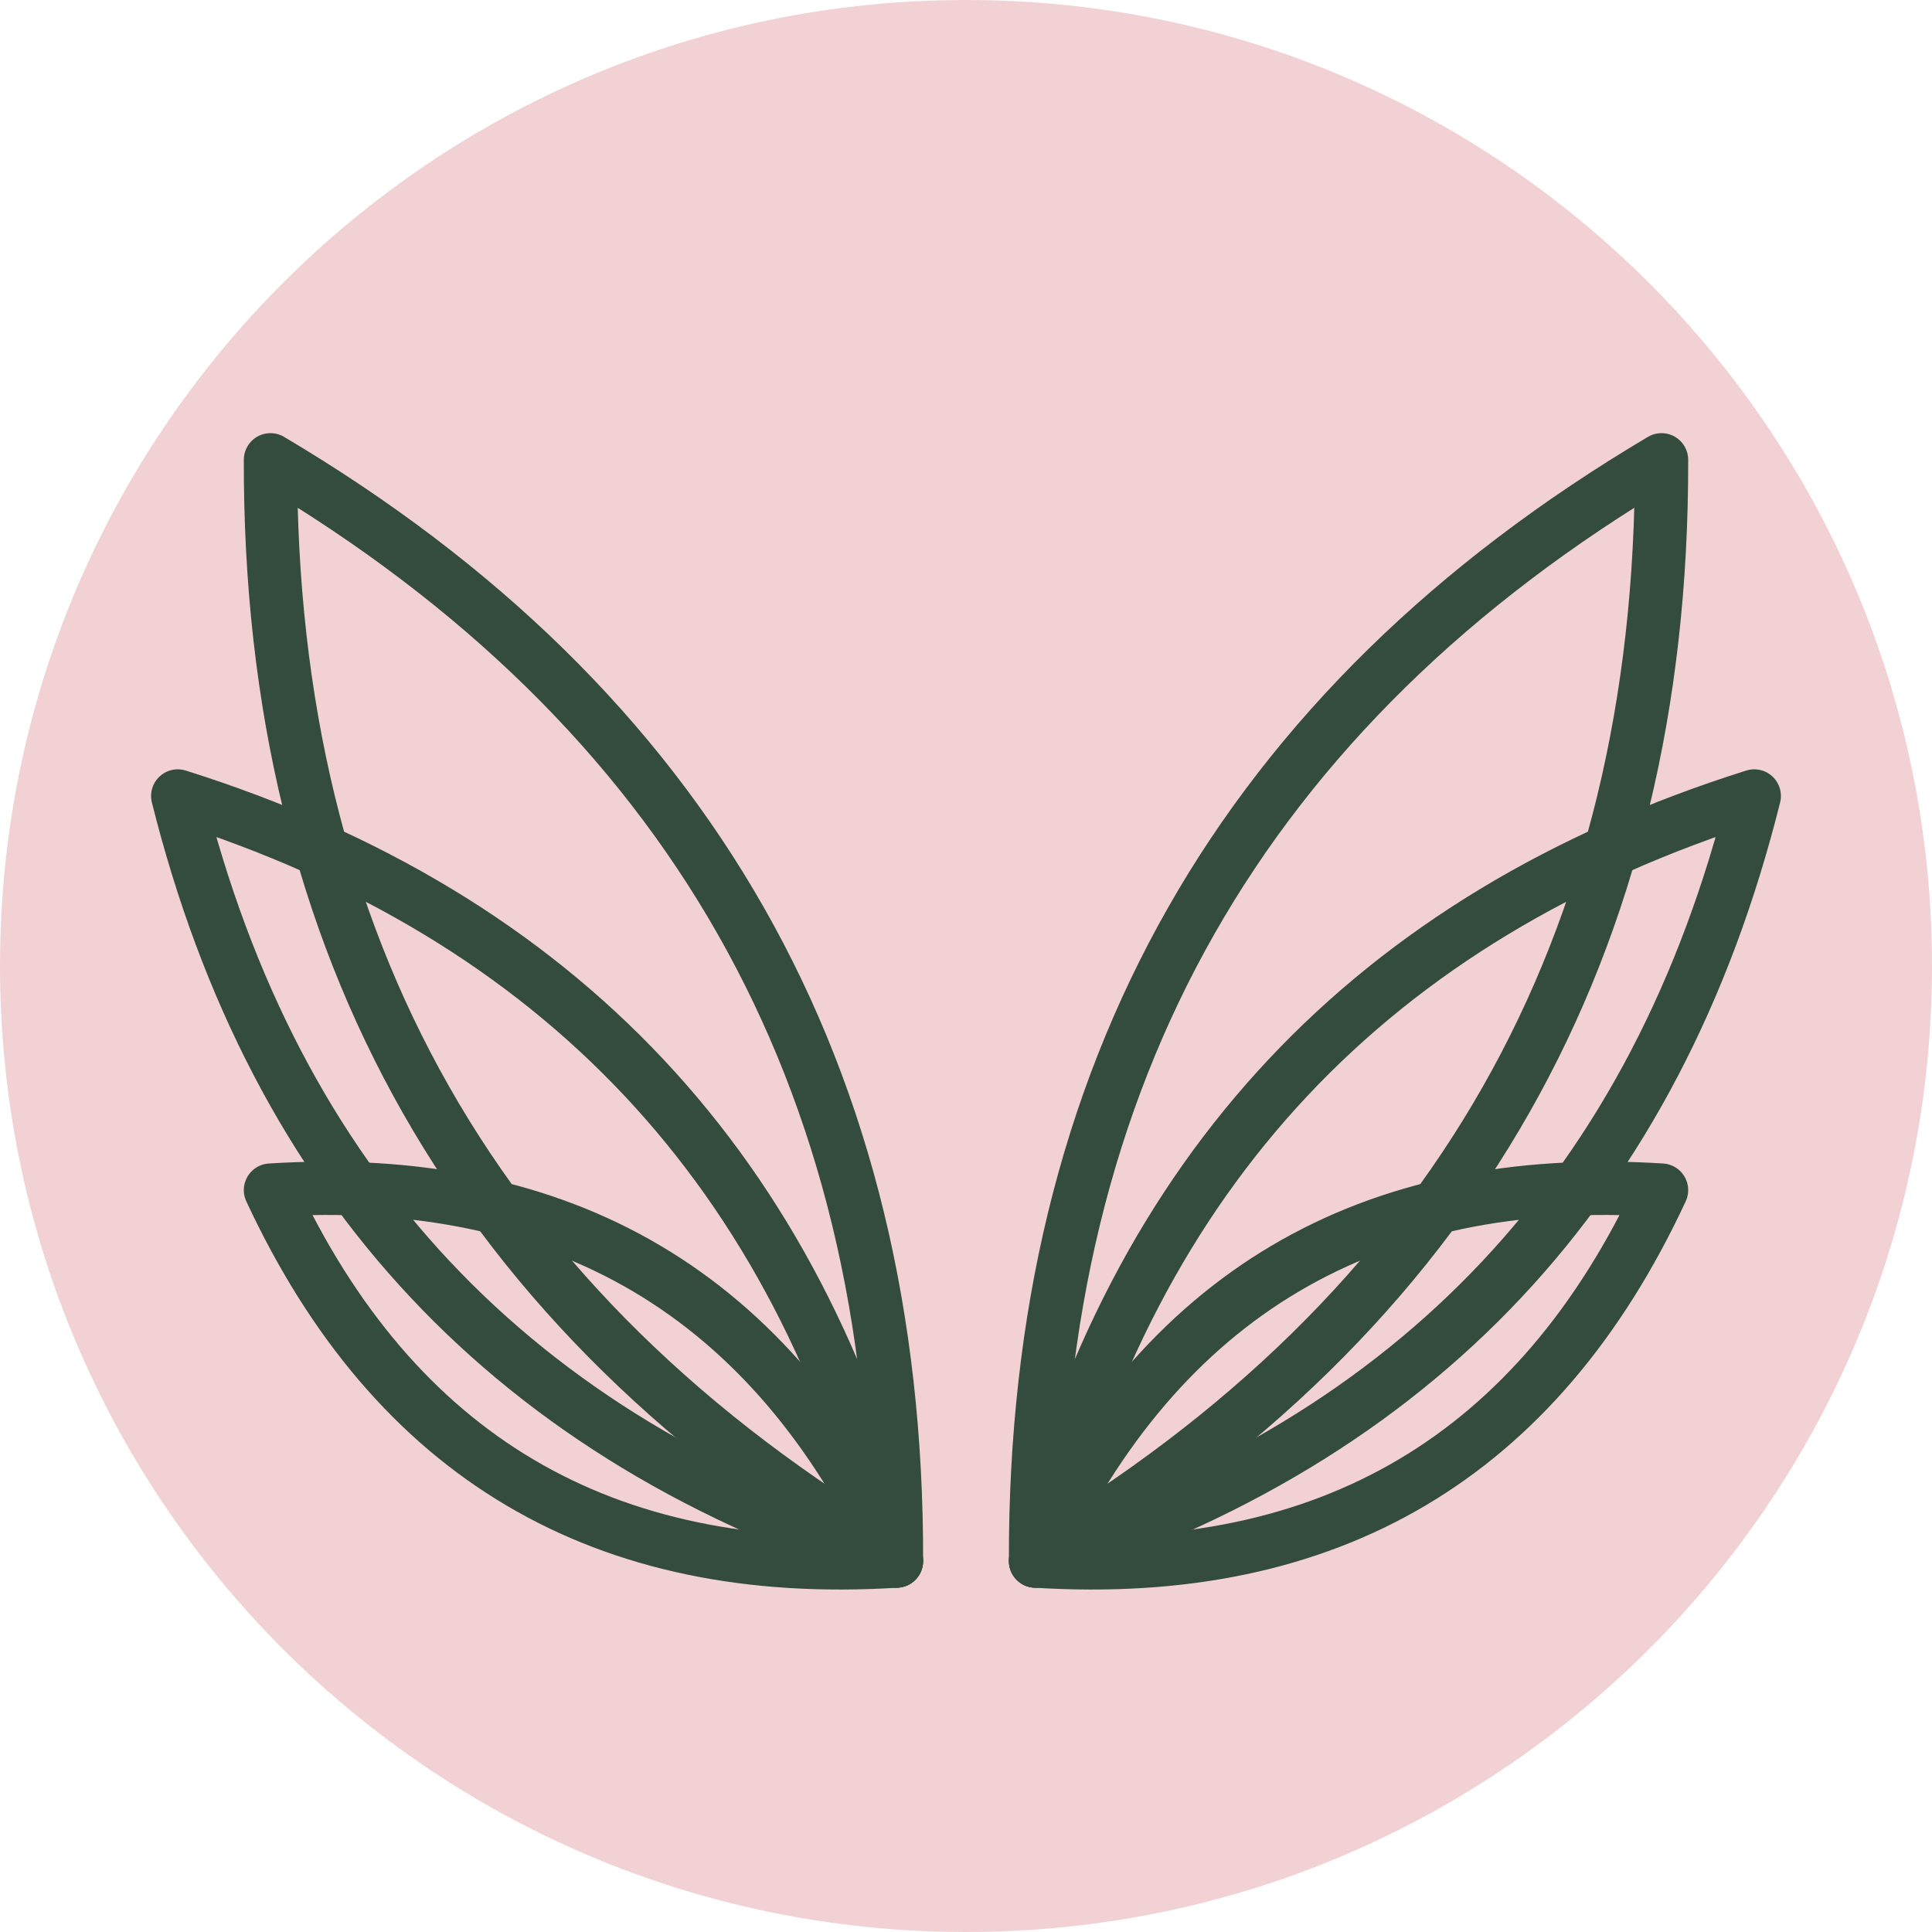
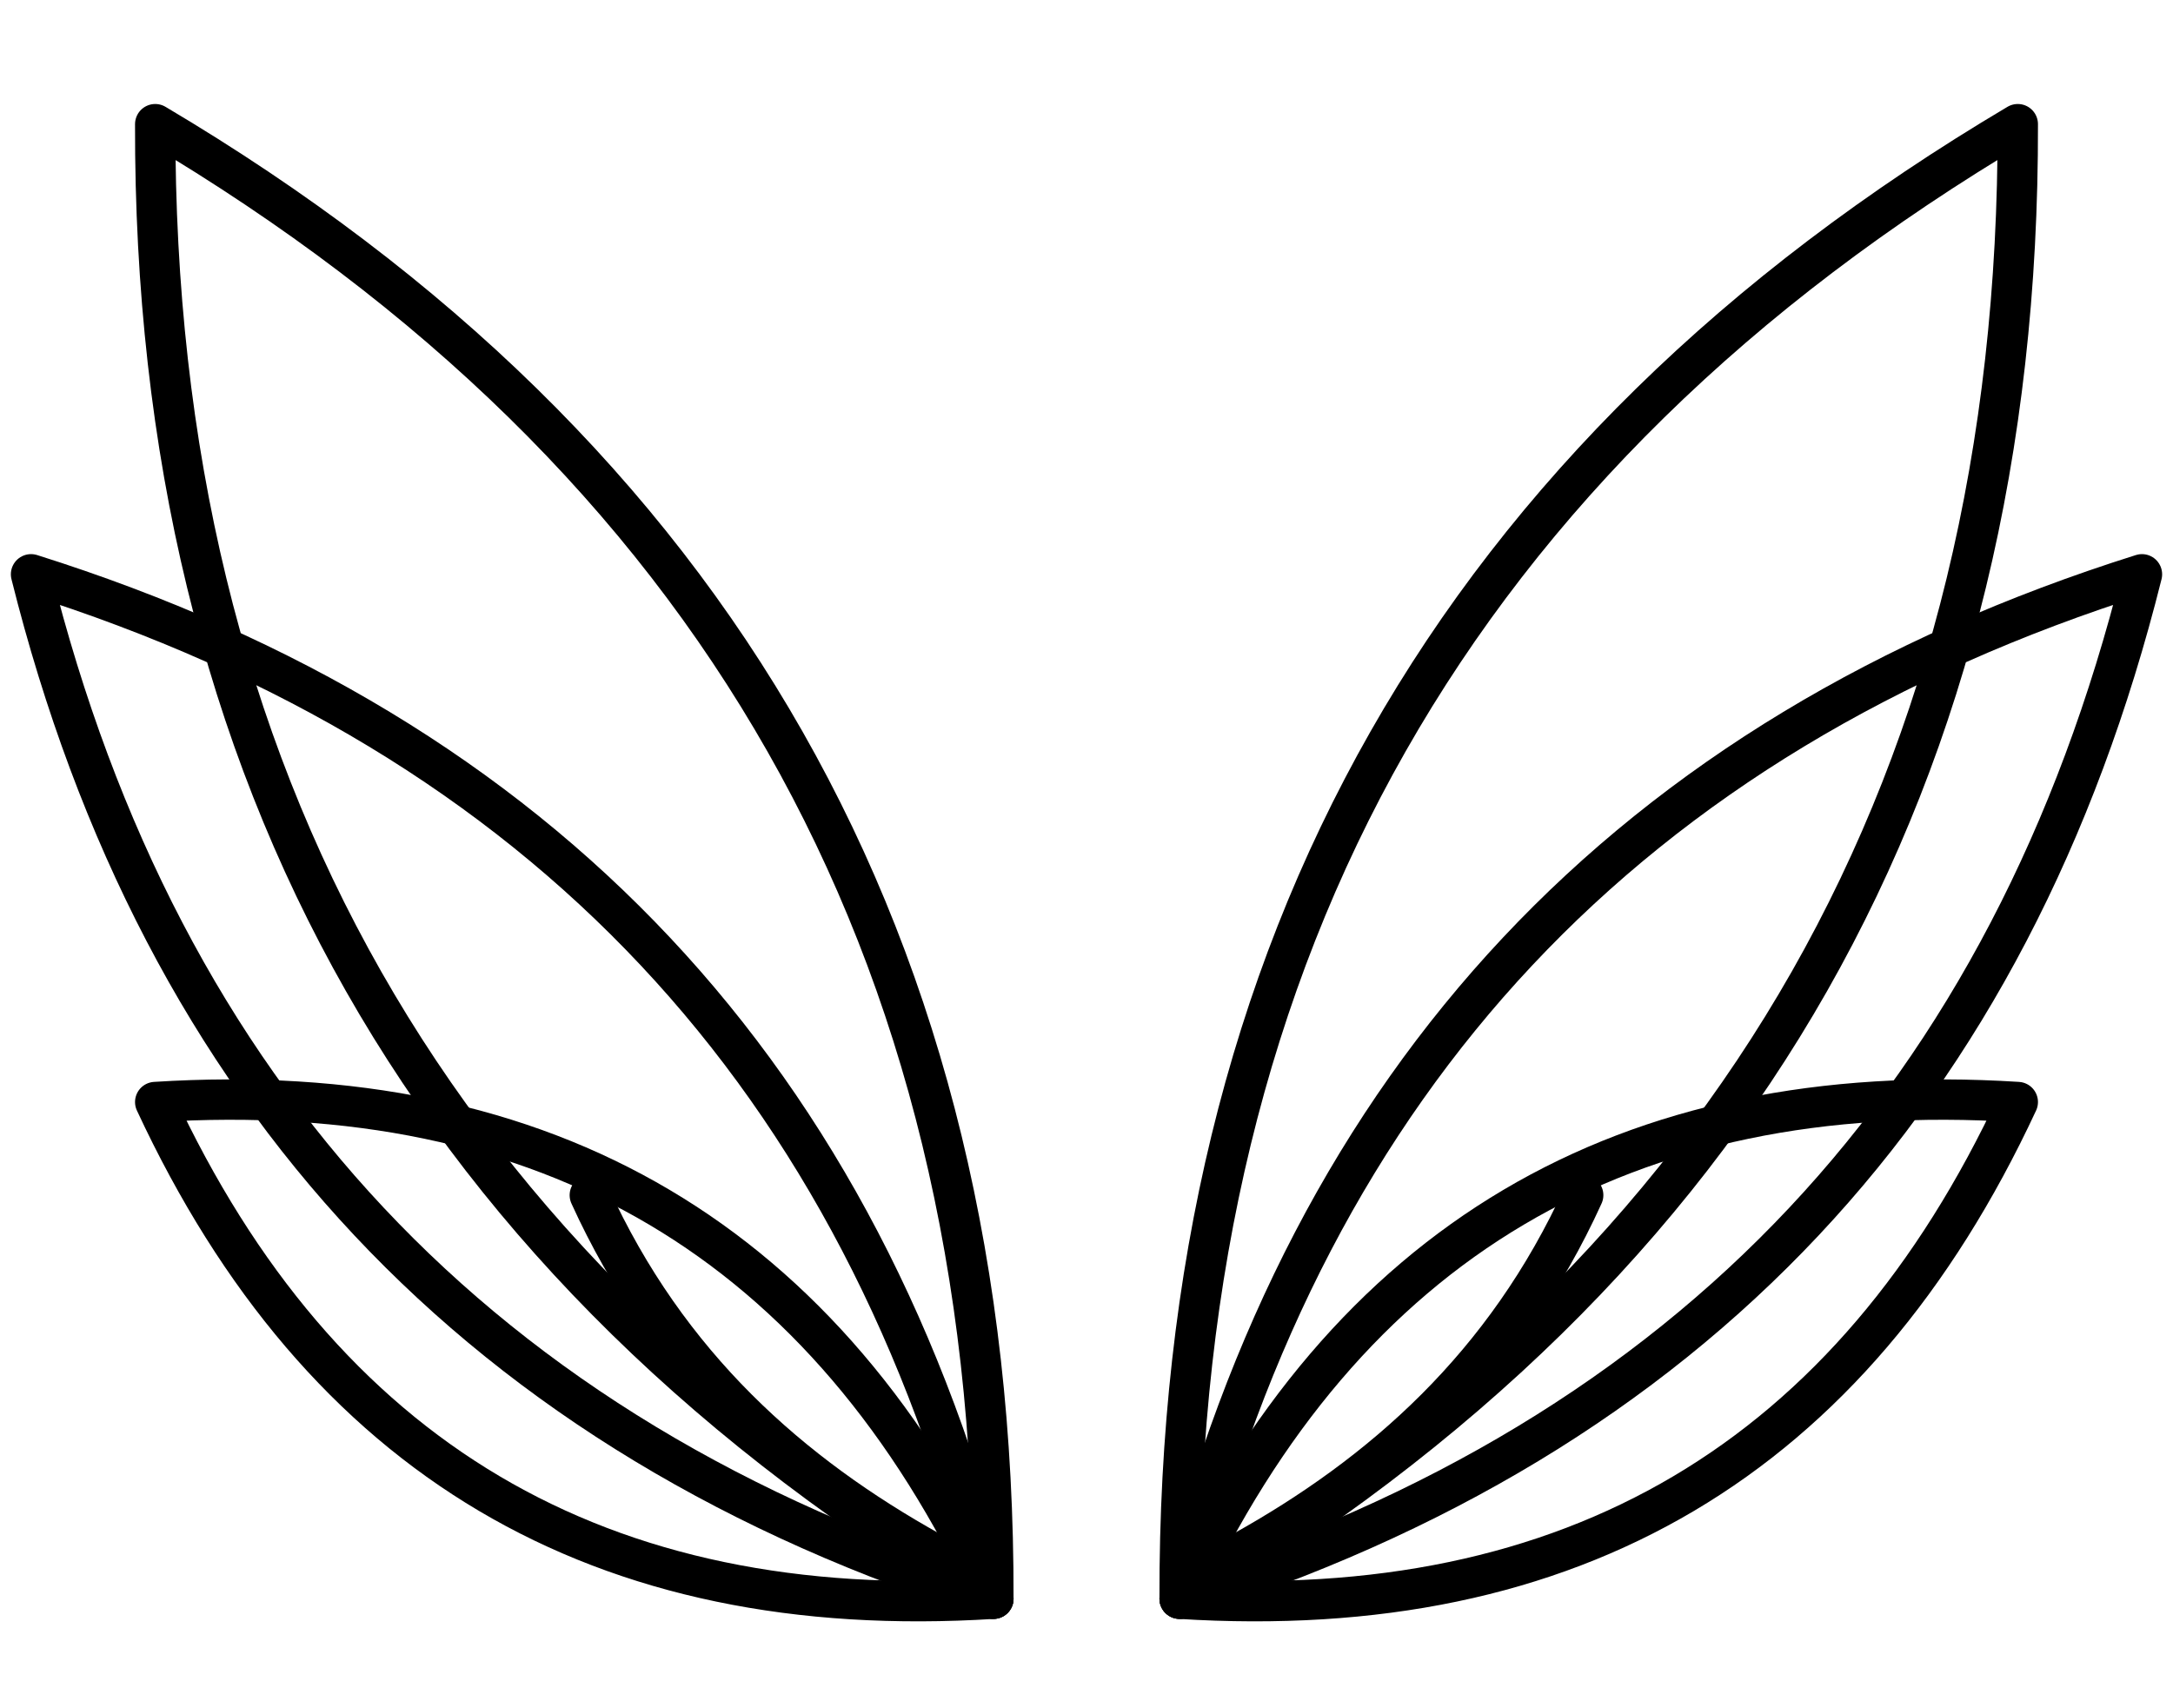
- <svg xmlns="http://www.w3.org/2000/svg" viewBox="0 0 100 100" role="img" aria-label="Ángeles Nails Salon">
-   <circle cx="50" cy="50" r="50" fill="#F2D1D4" />
+ <svg xmlns="http://www.w3.org/2000/svg" viewBox="0 0 140 110" role="img" aria-label="Ángeles Nails Salon">
  <defs>
    <g id="ang-wing">
      <path d="M2 98 C1.9 56 19.9 24.4 56 3 C56.1 45 38.1 76.6 2 98 Z" />
      <path d="M2 98 C10.4 64.4 31 42.4 64 32 C55.6 65.6 35 87.6 2 98 Z" />
      <path d="M2 98 C12.7 75 30.7 64.4 56 66 C45.3 89 27.3 99.6 2 98 Z" />
+       <path d="M28 72 C23 83 15 90 6 95" />
    </g>
  </defs>
-   <g transform="translate(50 52) scale(0.6) translate(-70 -55)" fill="none" stroke="#344C3D" stroke-width="4.6" stroke-linecap="round" stroke-linejoin="round">
+   <g fill="none" stroke="currentColor" stroke-width="2.6" stroke-linecap="round" stroke-linejoin="round">
    <use href="#ang-wing" transform="translate(74,5)" />
    <use href="#ang-wing" transform="translate(66,5) scale(-1,1)" />
  </g>
</svg>
